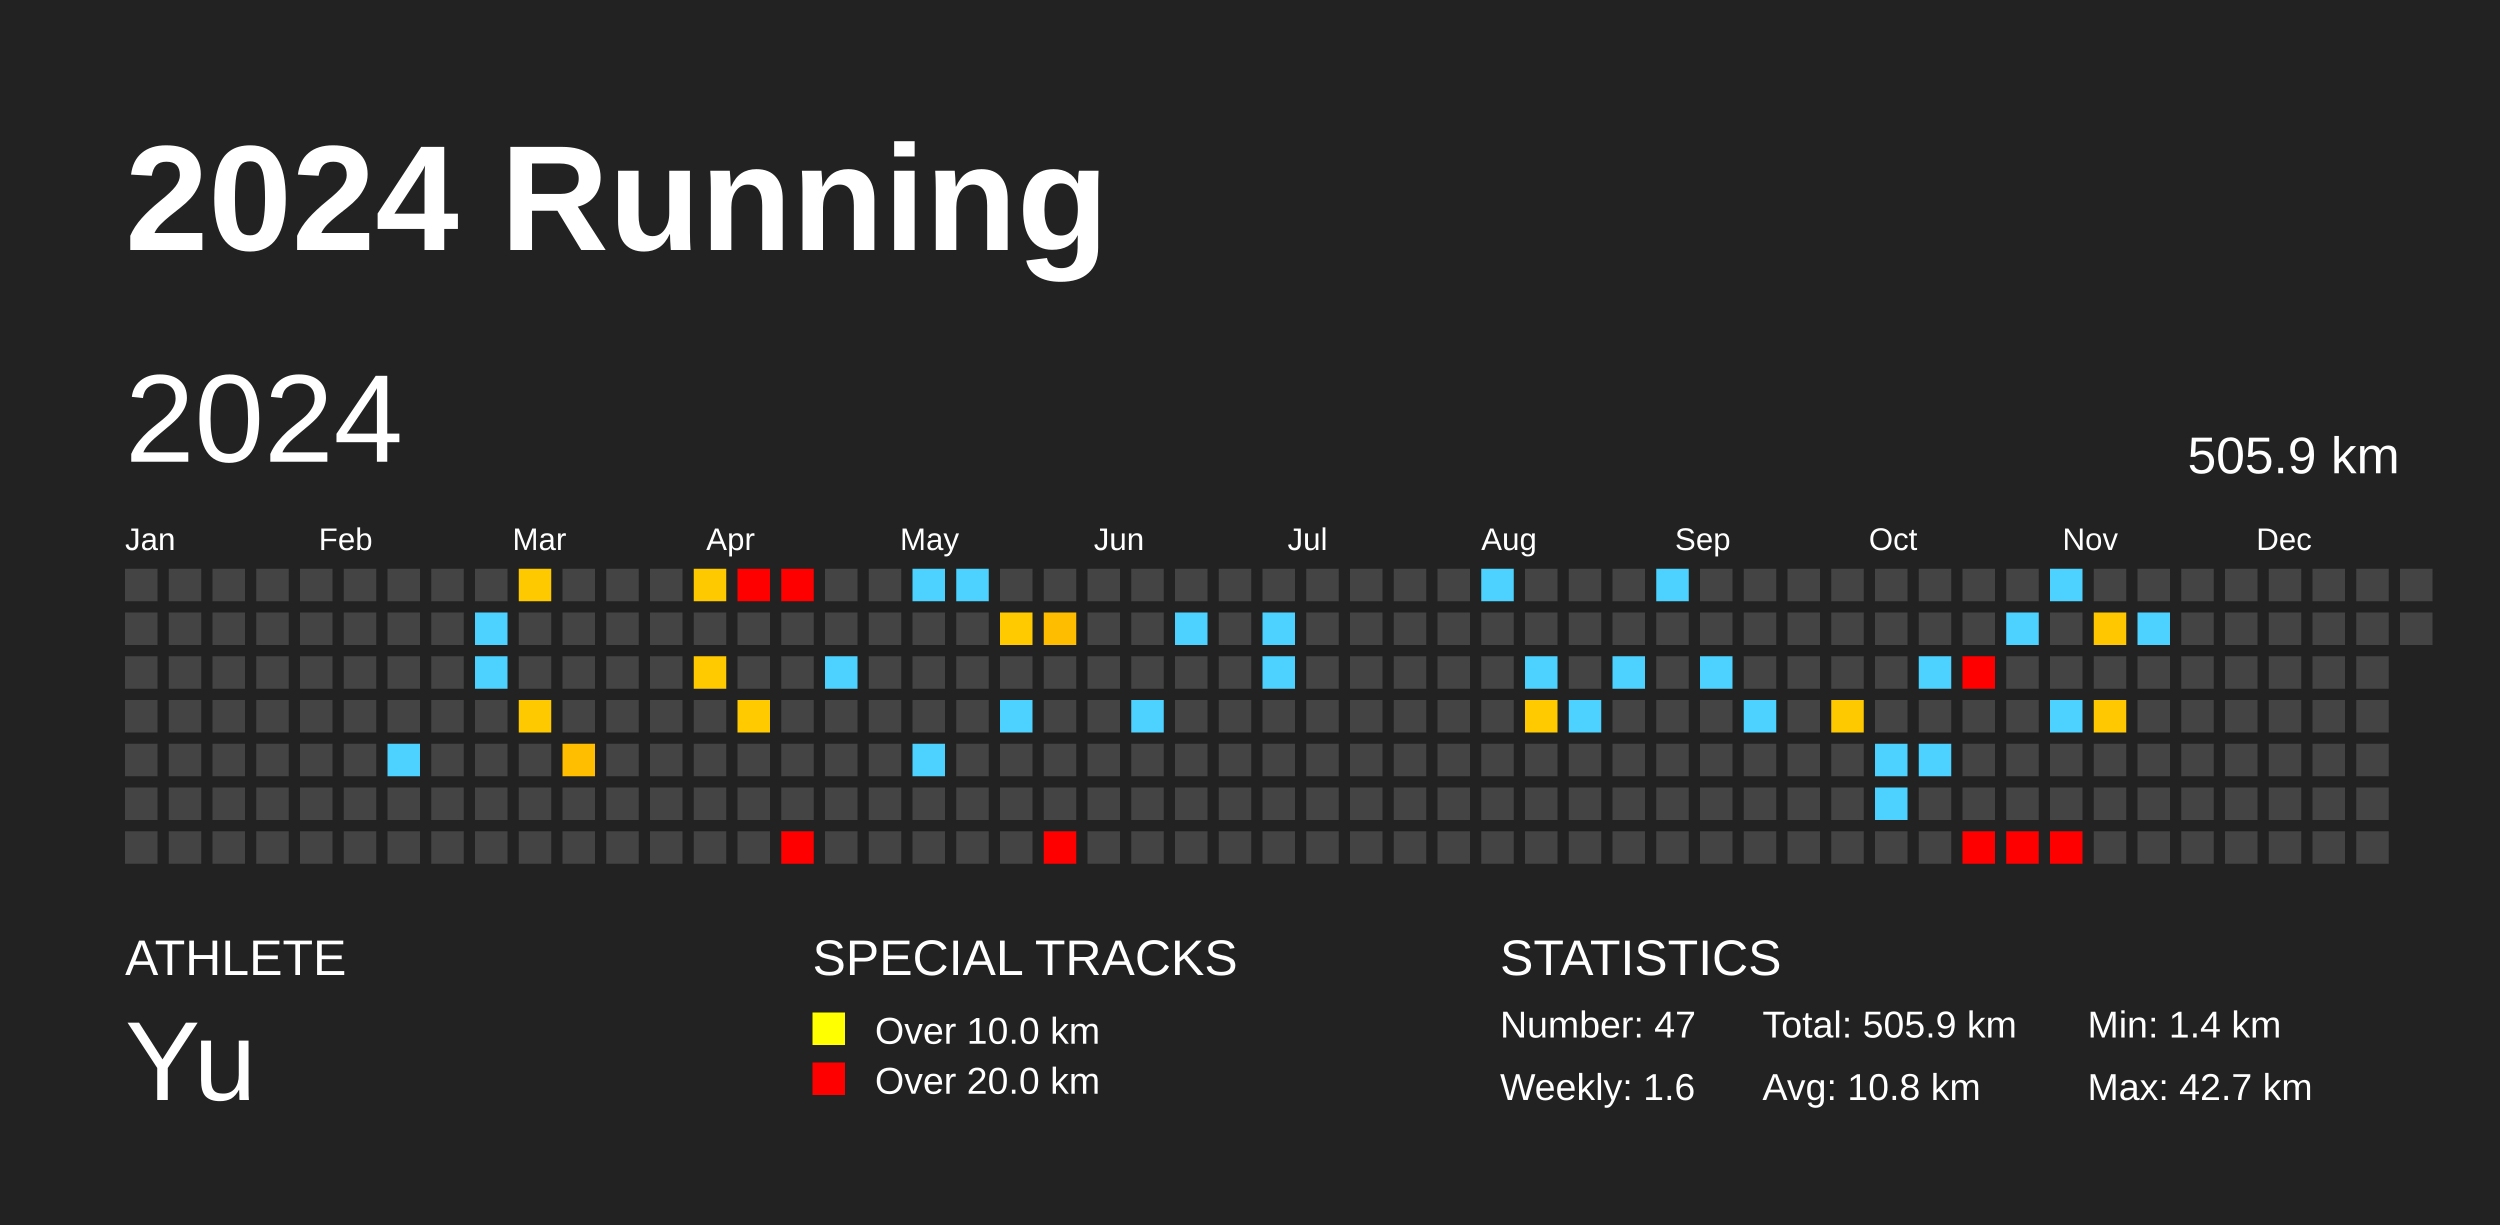
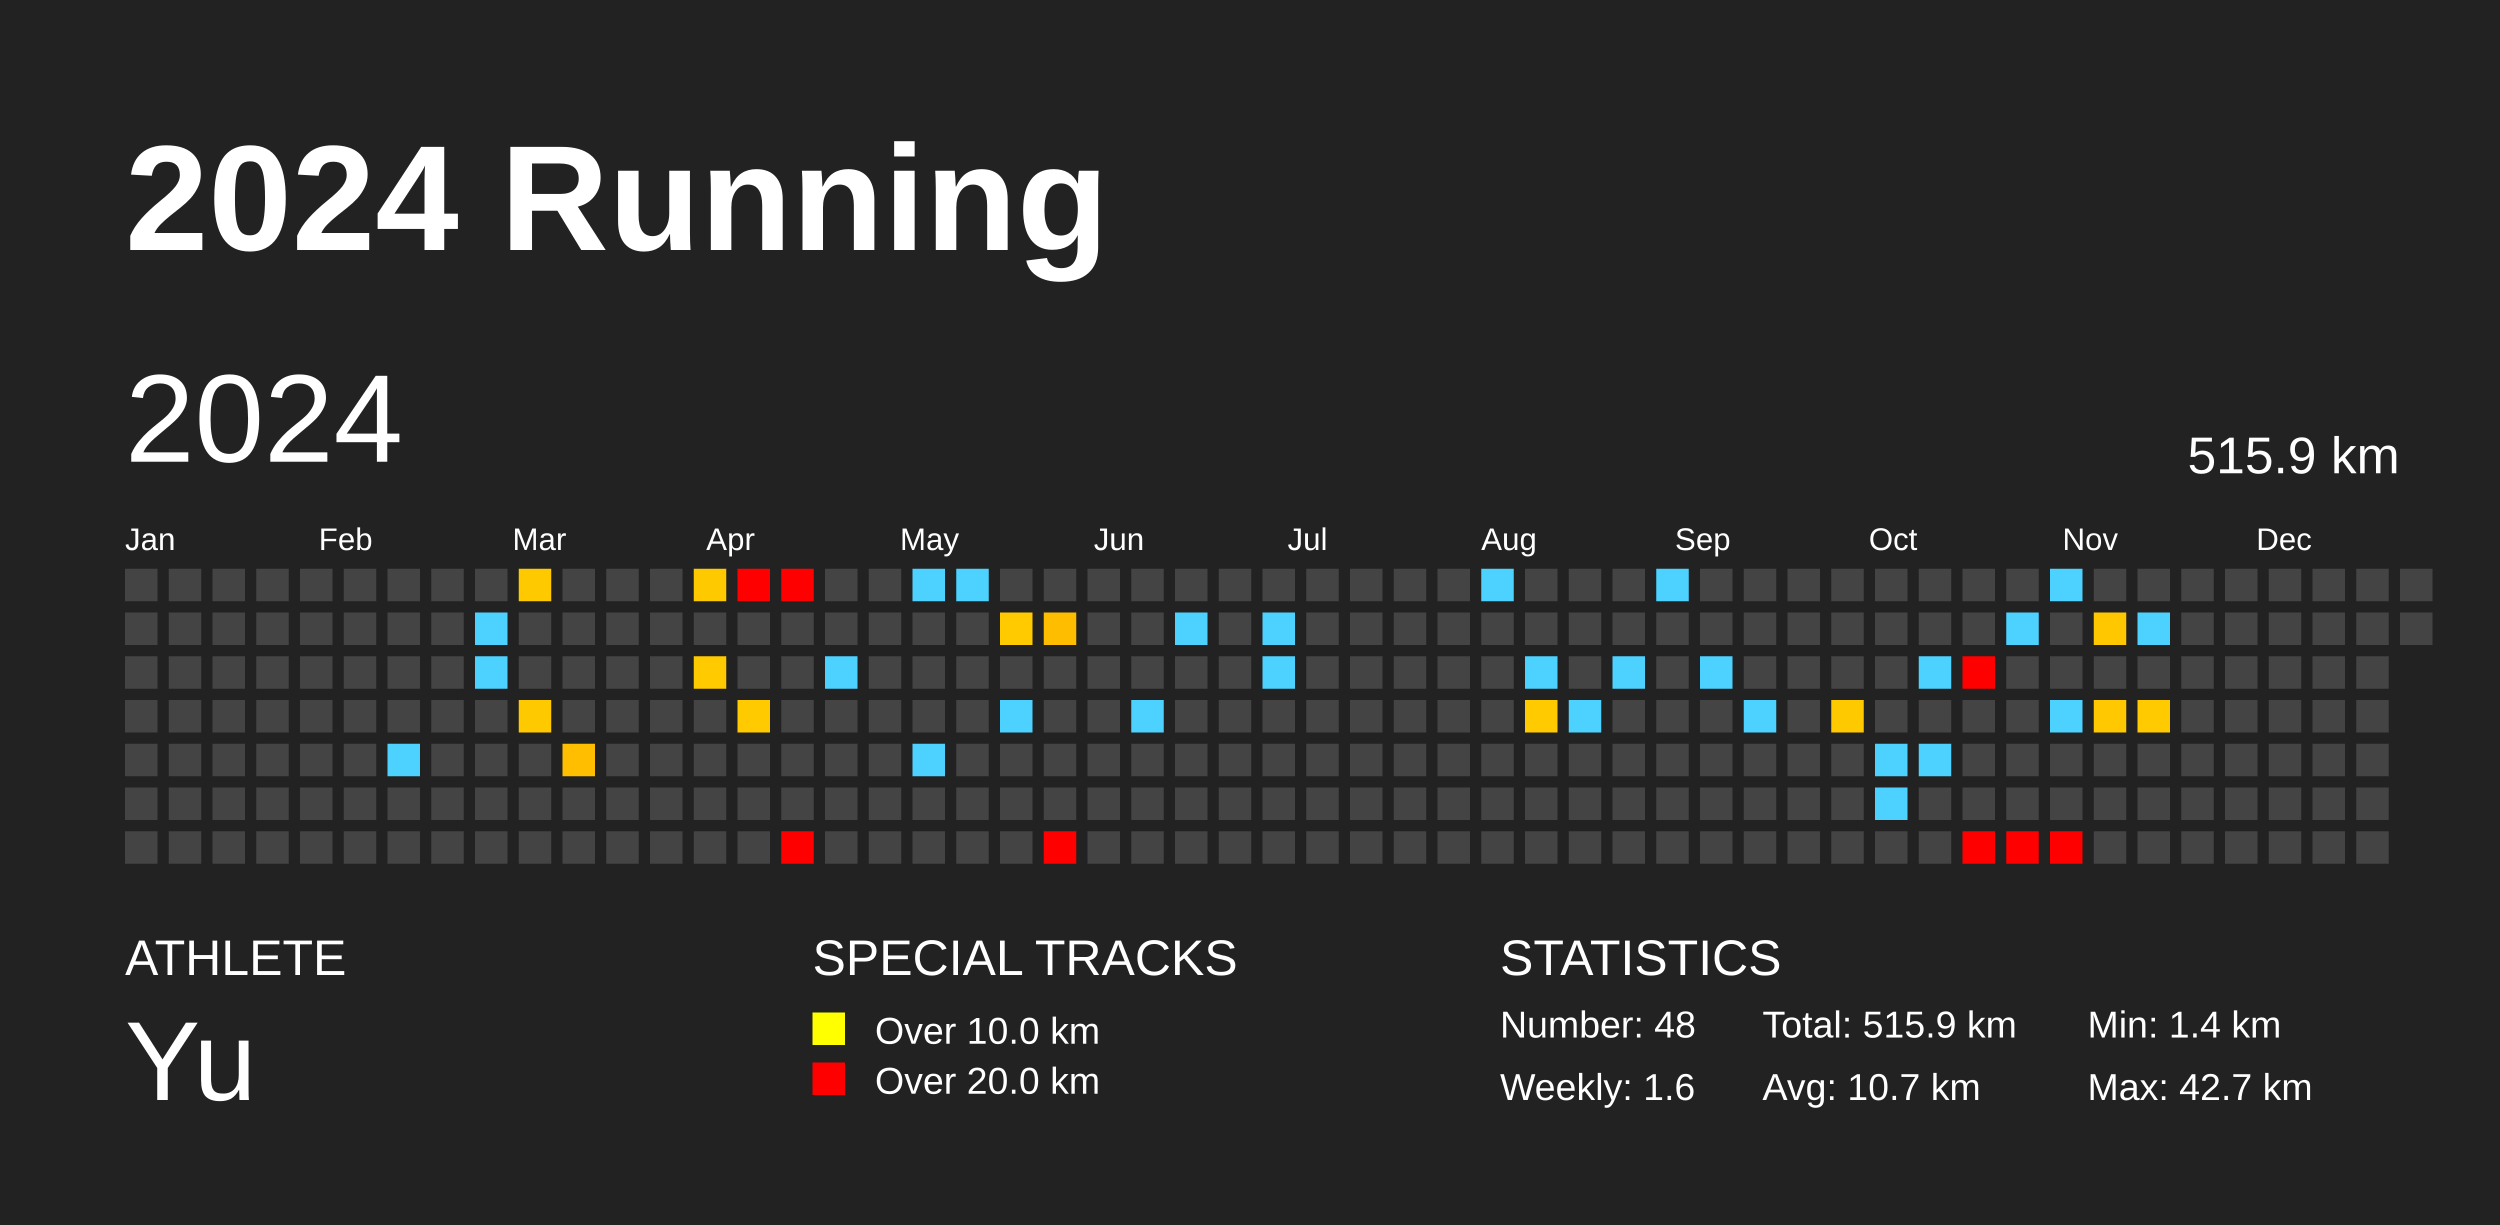
<svg xmlns="http://www.w3.org/2000/svg" baseProfile="full" height="98mm" version="1.1" viewBox="0,0,200,98" width="200mm">
  <defs />
  <rect fill="#222222" height="98" width="200" x="0" y="0" />
  <text fill="#FFFFFF" style="font-size:12px; font-family:Arial; font-weight:bold;" x="10" y="20">2024 Running</text>
  <text fill="#FFFFFF" style="font-size:4px; font-family:Arial" x="10" y="78">ATHLETE</text>
  <text fill="#FFFFFF" style="font-size:9px; font-family:Arial" x="10" y="88">Yu</text>
  <text fill="#FFFFFF" style="font-size:4px; font-family:Arial" x="65" y="78">SPECIAL TRACKS</text>
  <rect fill="yellow" height="2.6" width="2.6" x="65" y="81" />
  <text fill="#FFFFFF" style="font-size:3px; font-family:Arial" x="70" y="83.5">Over 10.0 km</text>
  <rect fill="red" height="2.6" width="2.6" x="65" y="85" />
  <text fill="#FFFFFF" style="font-size:3px; font-family:Arial" x="70" y="87.5">Over 20.0 km</text>
  <text fill="#FFFFFF" style="font-size:4px; font-family:Arial" x="120" y="78">STATISTICS</text>
-   <text fill="#FFFFFF" style="font-size:3px; font-family:Arial" x="120" y="83">Number: 47</text>
+   <text fill="#FFFFFF" style="font-size:3px; font-family:Arial" x="120" y="83">Number: 48</text>
  <text fill="#FFFFFF" style="font-size:3px; font-family:Arial" x="120" y="88">Weekly: 1.6</text>
-   <text fill="#FFFFFF" style="font-size:3px; font-family:Arial" x="141" y="83">Total: 505.9 km</text>
-   <text fill="#FFFFFF" style="font-size:3px; font-family:Arial" x="141" y="88">Avg: 10.8 km</text>
+   <text fill="#FFFFFF" style="font-size:3px; font-family:Arial" x="141" y="83">Total: 515.9 km</text>
+   <text fill="#FFFFFF" style="font-size:3px; font-family:Arial" x="141" y="88">Avg: 10.7 km</text>
  <text fill="#FFFFFF" style="font-size:3px; font-family:Arial" x="167" y="83">Min: 1.4 km</text>
  <text fill="#FFFFFF" style="font-size:3px; font-family:Arial" x="167" y="88">Max: 42.7 km</text>
  <text dominant-baseline="hanging" fill="#FFFFFF" style="font-size:10.0px; font-family:Arial;" x="10" y="30">2024</text>
-   <text dominant-baseline="hanging" fill="#FFFFFF" style="font-size:4.125px; font-family:Arial;" x="175" y="35">505.9 km</text>
+   <text dominant-baseline="hanging" fill="#FFFFFF" style="font-size:4.125px; font-family:Arial;" x="175" y="35">515.9 km</text>
  <text fill="#FFFFFF" style="font-size:2.5px; font-family:Arial" x="10.0" y="44">Jan</text>
  <text fill="#FFFFFF" style="font-size:2.5px; font-family:Arial" x="25.5" y="44">Feb</text>
  <text fill="#FFFFFF" style="font-size:2.5px; font-family:Arial" x="41.0" y="44">Mar</text>
  <text fill="#FFFFFF" style="font-size:2.5px; font-family:Arial" x="56.5" y="44">Apr</text>
  <text fill="#FFFFFF" style="font-size:2.5px; font-family:Arial" x="72.0" y="44">May</text>
  <text fill="#FFFFFF" style="font-size:2.5px; font-family:Arial" x="87.5" y="44">Jun</text>
  <text fill="#FFFFFF" style="font-size:2.5px; font-family:Arial" x="103.0" y="44">Jul</text>
  <text fill="#FFFFFF" style="font-size:2.5px; font-family:Arial" x="118.5" y="44">Aug</text>
  <text fill="#FFFFFF" style="font-size:2.5px; font-family:Arial" x="134.0" y="44">Sep</text>
  <text fill="#FFFFFF" style="font-size:2.5px; font-family:Arial" x="149.5" y="44">Oct</text>
  <text fill="#FFFFFF" style="font-size:2.5px; font-family:Arial" x="165.0" y="44">Nov</text>
  <text fill="#FFFFFF" style="font-size:2.5px; font-family:Arial" x="180.5" y="44">Dec</text>
  <rect fill="#444444" height="2.6" width="2.6" x="10.0" y="45.5" />
  <rect fill="#444444" height="2.6" width="2.6" x="10.0" y="49.0" />
  <rect fill="#444444" height="2.6" width="2.6" x="10.0" y="52.5" />
  <rect fill="#444444" height="2.6" width="2.6" x="10.0" y="56.0" />
  <rect fill="#444444" height="2.6" width="2.6" x="10.0" y="59.5" />
  <rect fill="#444444" height="2.6" width="2.6" x="10.0" y="63.0" />
  <rect fill="#444444" height="2.6" width="2.6" x="10.0" y="66.5" />
  <rect fill="#444444" height="2.6" width="2.6" x="13.5" y="45.5" />
  <rect fill="#444444" height="2.6" width="2.6" x="13.5" y="49.0" />
  <rect fill="#444444" height="2.6" width="2.6" x="13.5" y="52.5" />
  <rect fill="#444444" height="2.6" width="2.6" x="13.5" y="56.0" />
  <rect fill="#444444" height="2.6" width="2.6" x="13.5" y="59.5" />
  <rect fill="#444444" height="2.6" width="2.6" x="13.5" y="63.0" />
  <rect fill="#444444" height="2.6" width="2.6" x="13.5" y="66.5" />
  <rect fill="#444444" height="2.6" width="2.6" x="17.0" y="45.5" />
  <rect fill="#444444" height="2.6" width="2.6" x="17.0" y="49.0" />
  <rect fill="#444444" height="2.6" width="2.6" x="17.0" y="52.5" />
  <rect fill="#444444" height="2.6" width="2.6" x="17.0" y="56.0" />
  <rect fill="#444444" height="2.6" width="2.6" x="17.0" y="59.5" />
  <rect fill="#444444" height="2.6" width="2.6" x="17.0" y="63.0" />
  <rect fill="#444444" height="2.6" width="2.6" x="17.0" y="66.5" />
  <rect fill="#444444" height="2.6" width="2.6" x="20.5" y="45.5" />
  <rect fill="#444444" height="2.6" width="2.6" x="20.5" y="49.0" />
  <rect fill="#444444" height="2.6" width="2.6" x="20.5" y="52.5" />
  <rect fill="#444444" height="2.6" width="2.6" x="20.5" y="56.0" />
  <rect fill="#444444" height="2.6" width="2.6" x="20.5" y="59.5" />
  <rect fill="#444444" height="2.6" width="2.6" x="20.5" y="63.0" />
  <rect fill="#444444" height="2.6" width="2.6" x="20.5" y="66.5" />
  <rect fill="#444444" height="2.6" width="2.6" x="24.0" y="45.5" />
  <rect fill="#444444" height="2.6" width="2.6" x="24.0" y="49.0" />
  <rect fill="#444444" height="2.6" width="2.6" x="24.0" y="52.5" />
  <rect fill="#444444" height="2.6" width="2.6" x="24.0" y="56.0" />
  <rect fill="#444444" height="2.6" width="2.6" x="24.0" y="59.5" />
  <rect fill="#444444" height="2.6" width="2.6" x="24.0" y="63.0" />
  <rect fill="#444444" height="2.6" width="2.6" x="24.0" y="66.5" />
  <rect fill="#444444" height="2.6" width="2.6" x="27.5" y="45.5" />
  <rect fill="#444444" height="2.6" width="2.6" x="27.5" y="49.0" />
  <rect fill="#444444" height="2.6" width="2.6" x="27.5" y="52.5" />
  <rect fill="#444444" height="2.6" width="2.6" x="27.5" y="56.0" />
  <rect fill="#444444" height="2.6" width="2.6" x="27.5" y="59.5" />
  <rect fill="#444444" height="2.6" width="2.6" x="27.5" y="63.0" />
  <rect fill="#444444" height="2.6" width="2.6" x="27.5" y="66.5" />
  <rect fill="#444444" height="2.6" width="2.6" x="31.0" y="45.5" />
  <rect fill="#444444" height="2.6" width="2.6" x="31.0" y="49.0" />
  <rect fill="#444444" height="2.6" width="2.6" x="31.0" y="52.5" />
  <rect fill="#444444" height="2.6" width="2.6" x="31.0" y="56.0" />
  <rect fill="#4dd2ff" height="2.6" width="2.6" x="31.0" y="59.5" />
  <rect fill="#444444" height="2.6" width="2.6" x="31.0" y="63.0" />
  <rect fill="#444444" height="2.6" width="2.6" x="31.0" y="66.5" />
  <rect fill="#444444" height="2.6" width="2.6" x="34.5" y="45.5" />
  <rect fill="#444444" height="2.6" width="2.6" x="34.5" y="49.0" />
  <rect fill="#444444" height="2.6" width="2.6" x="34.5" y="52.5" />
  <rect fill="#444444" height="2.6" width="2.6" x="34.5" y="56.0" />
  <rect fill="#444444" height="2.6" width="2.6" x="34.5" y="59.5" />
  <rect fill="#444444" height="2.6" width="2.6" x="34.5" y="63.0" />
  <rect fill="#444444" height="2.6" width="2.6" x="34.5" y="66.5" />
  <rect fill="#444444" height="2.6" width="2.6" x="38.0" y="45.5" />
  <rect fill="#4dd2ff" height="2.6" width="2.6" x="38.0" y="49.0" />
  <rect fill="#4dd2ff" height="2.6" width="2.6" x="38.0" y="52.5" />
  <rect fill="#444444" height="2.6" width="2.6" x="38.0" y="56.0" />
  <rect fill="#444444" height="2.6" width="2.6" x="38.0" y="59.5" />
  <rect fill="#444444" height="2.6" width="2.6" x="38.0" y="63.0" />
  <rect fill="#444444" height="2.6" width="2.6" x="38.0" y="66.5" />
  <rect fill="#ffc900" height="2.6" width="2.6" x="41.5" y="45.5" />
  <rect fill="#444444" height="2.6" width="2.6" x="41.5" y="49.0" />
  <rect fill="#444444" height="2.6" width="2.6" x="41.5" y="52.5" />
  <rect fill="#ffc900" height="2.6" width="2.6" x="41.5" y="56.0" />
  <rect fill="#444444" height="2.6" width="2.6" x="41.5" y="59.5" />
  <rect fill="#444444" height="2.6" width="2.6" x="41.5" y="63.0" />
  <rect fill="#444444" height="2.6" width="2.6" x="41.5" y="66.5" />
  <rect fill="#444444" height="2.6" width="2.6" x="45.0" y="45.5" />
  <rect fill="#444444" height="2.6" width="2.6" x="45.0" y="49.0" />
  <rect fill="#444444" height="2.6" width="2.6" x="45.0" y="52.5" />
  <rect fill="#444444" height="2.6" width="2.6" x="45.0" y="56.0" />
  <rect fill="#ffbe00" height="2.6" width="2.6" x="45.0" y="59.5" />
  <rect fill="#444444" height="2.6" width="2.6" x="45.0" y="63.0" />
  <rect fill="#444444" height="2.6" width="2.6" x="45.0" y="66.5" />
  <rect fill="#444444" height="2.6" width="2.6" x="48.5" y="45.5" />
  <rect fill="#444444" height="2.6" width="2.6" x="48.5" y="49.0" />
  <rect fill="#444444" height="2.6" width="2.6" x="48.5" y="52.5" />
  <rect fill="#444444" height="2.6" width="2.6" x="48.5" y="56.0" />
  <rect fill="#444444" height="2.6" width="2.6" x="48.5" y="59.5" />
  <rect fill="#444444" height="2.6" width="2.6" x="48.5" y="63.0" />
  <rect fill="#444444" height="2.6" width="2.6" x="48.5" y="66.5" />
  <rect fill="#444444" height="2.6" width="2.6" x="52.0" y="45.5" />
  <rect fill="#444444" height="2.6" width="2.6" x="52.0" y="49.0" />
  <rect fill="#444444" height="2.6" width="2.6" x="52.0" y="52.5" />
  <rect fill="#444444" height="2.6" width="2.6" x="52.0" y="56.0" />
  <rect fill="#444444" height="2.6" width="2.6" x="52.0" y="59.5" />
  <rect fill="#444444" height="2.6" width="2.6" x="52.0" y="63.0" />
  <rect fill="#444444" height="2.6" width="2.6" x="52.0" y="66.5" />
  <rect fill="#ffc900" height="2.6" width="2.6" x="55.5" y="45.5" />
  <rect fill="#444444" height="2.6" width="2.6" x="55.5" y="49.0" />
  <rect fill="#ffca00" height="2.6" width="2.6" x="55.5" y="52.5" />
  <rect fill="#444444" height="2.6" width="2.6" x="55.5" y="56.0" />
  <rect fill="#444444" height="2.6" width="2.6" x="55.5" y="59.5" />
  <rect fill="#444444" height="2.6" width="2.6" x="55.5" y="63.0" />
  <rect fill="#444444" height="2.6" width="2.6" x="55.5" y="66.5" />
  <rect fill="red" height="2.6" width="2.6" x="59.0" y="45.5" />
  <rect fill="#444444" height="2.6" width="2.6" x="59.0" y="49.0" />
  <rect fill="#444444" height="2.6" width="2.6" x="59.0" y="52.5" />
  <rect fill="#ffca00" height="2.6" width="2.6" x="59.0" y="56.0" />
  <rect fill="#444444" height="2.6" width="2.6" x="59.0" y="59.5" />
  <rect fill="#444444" height="2.6" width="2.6" x="59.0" y="63.0" />
  <rect fill="#444444" height="2.6" width="2.6" x="59.0" y="66.5" />
  <rect fill="red" height="2.6" width="2.6" x="62.5" y="45.5" />
  <rect fill="#444444" height="2.6" width="2.6" x="62.5" y="49.0" />
  <rect fill="#444444" height="2.6" width="2.6" x="62.5" y="52.5" />
  <rect fill="#444444" height="2.6" width="2.6" x="62.5" y="56.0" />
  <rect fill="#444444" height="2.6" width="2.6" x="62.5" y="59.5" />
  <rect fill="#444444" height="2.6" width="2.6" x="62.5" y="63.0" />
  <rect fill="red" height="2.6" width="2.6" x="62.5" y="66.5" />
  <rect fill="#444444" height="2.6" width="2.6" x="66.0" y="45.5" />
  <rect fill="#444444" height="2.6" width="2.6" x="66.0" y="49.0" />
  <rect fill="#4dd2ff" height="2.6" width="2.6" x="66.0" y="52.5" />
  <rect fill="#444444" height="2.6" width="2.6" x="66.0" y="56.0" />
  <rect fill="#444444" height="2.6" width="2.6" x="66.0" y="59.5" />
  <rect fill="#444444" height="2.6" width="2.6" x="66.0" y="63.0" />
  <rect fill="#444444" height="2.6" width="2.6" x="66.0" y="66.5" />
  <rect fill="#444444" height="2.6" width="2.6" x="69.5" y="45.5" />
  <rect fill="#444444" height="2.6" width="2.6" x="69.5" y="49.0" />
  <rect fill="#444444" height="2.6" width="2.6" x="69.5" y="52.5" />
  <rect fill="#444444" height="2.6" width="2.6" x="69.5" y="56.0" />
  <rect fill="#444444" height="2.6" width="2.6" x="69.5" y="59.5" />
  <rect fill="#444444" height="2.6" width="2.6" x="69.5" y="63.0" />
  <rect fill="#444444" height="2.6" width="2.6" x="69.5" y="66.5" />
  <rect fill="#4dd2ff" height="2.6" width="2.6" x="73.0" y="45.5" />
  <rect fill="#444444" height="2.6" width="2.6" x="73.0" y="49.0" />
  <rect fill="#444444" height="2.6" width="2.6" x="73.0" y="52.5" />
  <rect fill="#444444" height="2.6" width="2.6" x="73.0" y="56.0" />
  <rect fill="#4dd2ff" height="2.6" width="2.6" x="73.0" y="59.5" />
  <rect fill="#444444" height="2.6" width="2.6" x="73.0" y="63.0" />
  <rect fill="#444444" height="2.6" width="2.6" x="73.0" y="66.5" />
  <rect fill="#4dd2ff" height="2.6" width="2.6" x="76.5" y="45.5" />
  <rect fill="#444444" height="2.6" width="2.6" x="76.5" y="49.0" />
  <rect fill="#444444" height="2.6" width="2.6" x="76.5" y="52.5" />
  <rect fill="#444444" height="2.6" width="2.6" x="76.5" y="56.0" />
  <rect fill="#444444" height="2.6" width="2.6" x="76.5" y="59.5" />
  <rect fill="#444444" height="2.6" width="2.6" x="76.5" y="63.0" />
  <rect fill="#444444" height="2.6" width="2.6" x="76.5" y="66.5" />
  <rect fill="#444444" height="2.6" width="2.6" x="80.0" y="45.5" />
  <rect fill="#ffca00" height="2.6" width="2.6" x="80.0" y="49.0" />
  <rect fill="#444444" height="2.6" width="2.6" x="80.0" y="52.5" />
  <rect fill="#4dd2ff" height="2.6" width="2.6" x="80.0" y="56.0" />
  <rect fill="#444444" height="2.6" width="2.6" x="80.0" y="59.5" />
  <rect fill="#444444" height="2.6" width="2.6" x="80.0" y="63.0" />
  <rect fill="#444444" height="2.6" width="2.6" x="80.0" y="66.5" />
  <rect fill="#444444" height="2.6" width="2.6" x="83.5" y="45.5" />
  <rect fill="#ffbd00" height="2.6" width="2.6" x="83.5" y="49.0" />
  <rect fill="#444444" height="2.6" width="2.6" x="83.5" y="52.5" />
  <rect fill="#444444" height="2.6" width="2.6" x="83.5" y="56.0" />
  <rect fill="#444444" height="2.6" width="2.6" x="83.5" y="59.5" />
  <rect fill="#444444" height="2.6" width="2.6" x="83.5" y="63.0" />
  <rect fill="red" height="2.6" width="2.6" x="83.5" y="66.5" />
  <rect fill="#444444" height="2.6" width="2.6" x="87.0" y="45.5" />
  <rect fill="#444444" height="2.6" width="2.6" x="87.0" y="49.0" />
  <rect fill="#444444" height="2.6" width="2.6" x="87.0" y="52.5" />
  <rect fill="#444444" height="2.6" width="2.6" x="87.0" y="56.0" />
  <rect fill="#444444" height="2.6" width="2.6" x="87.0" y="59.5" />
  <rect fill="#444444" height="2.6" width="2.6" x="87.0" y="63.0" />
  <rect fill="#444444" height="2.6" width="2.6" x="87.0" y="66.5" />
  <rect fill="#444444" height="2.6" width="2.6" x="90.5" y="45.5" />
  <rect fill="#444444" height="2.6" width="2.6" x="90.5" y="49.0" />
  <rect fill="#444444" height="2.6" width="2.6" x="90.5" y="52.5" />
  <rect fill="#4dd2ff" height="2.6" width="2.6" x="90.5" y="56.0" />
  <rect fill="#444444" height="2.6" width="2.6" x="90.5" y="59.5" />
  <rect fill="#444444" height="2.6" width="2.6" x="90.5" y="63.0" />
  <rect fill="#444444" height="2.6" width="2.6" x="90.5" y="66.5" />
  <rect fill="#444444" height="2.6" width="2.6" x="94.0" y="45.5" />
  <rect fill="#4dd2ff" height="2.6" width="2.6" x="94.0" y="49.0" />
  <rect fill="#444444" height="2.6" width="2.6" x="94.0" y="52.5" />
  <rect fill="#444444" height="2.6" width="2.6" x="94.0" y="56.0" />
  <rect fill="#444444" height="2.6" width="2.6" x="94.0" y="59.5" />
  <rect fill="#444444" height="2.6" width="2.6" x="94.0" y="63.0" />
  <rect fill="#444444" height="2.6" width="2.6" x="94.0" y="66.5" />
  <rect fill="#444444" height="2.6" width="2.6" x="97.5" y="45.5" />
  <rect fill="#444444" height="2.6" width="2.6" x="97.5" y="49.0" />
  <rect fill="#444444" height="2.6" width="2.6" x="97.5" y="52.5" />
  <rect fill="#444444" height="2.6" width="2.6" x="97.5" y="56.0" />
  <rect fill="#444444" height="2.6" width="2.6" x="97.5" y="59.5" />
  <rect fill="#444444" height="2.6" width="2.6" x="97.5" y="63.0" />
  <rect fill="#444444" height="2.6" width="2.6" x="97.5" y="66.5" />
  <rect fill="#444444" height="2.6" width="2.6" x="101.0" y="45.5" />
  <rect fill="#4dd2ff" height="2.6" width="2.6" x="101.0" y="49.0" />
  <rect fill="#4dd2ff" height="2.6" width="2.6" x="101.0" y="52.5" />
  <rect fill="#444444" height="2.6" width="2.6" x="101.0" y="56.0" />
  <rect fill="#444444" height="2.6" width="2.6" x="101.0" y="59.5" />
  <rect fill="#444444" height="2.6" width="2.6" x="101.0" y="63.0" />
  <rect fill="#444444" height="2.6" width="2.6" x="101.0" y="66.5" />
  <rect fill="#444444" height="2.6" width="2.6" x="104.5" y="45.5" />
  <rect fill="#444444" height="2.6" width="2.6" x="104.5" y="49.0" />
  <rect fill="#444444" height="2.6" width="2.6" x="104.5" y="52.5" />
  <rect fill="#444444" height="2.6" width="2.6" x="104.5" y="56.0" />
  <rect fill="#444444" height="2.6" width="2.6" x="104.5" y="59.5" />
  <rect fill="#444444" height="2.6" width="2.6" x="104.5" y="63.0" />
  <rect fill="#444444" height="2.6" width="2.6" x="104.5" y="66.5" />
  <rect fill="#444444" height="2.6" width="2.6" x="108.0" y="45.5" />
  <rect fill="#444444" height="2.6" width="2.6" x="108.0" y="49.0" />
  <rect fill="#444444" height="2.6" width="2.6" x="108.0" y="52.5" />
  <rect fill="#444444" height="2.6" width="2.6" x="108.0" y="56.0" />
  <rect fill="#444444" height="2.6" width="2.6" x="108.0" y="59.5" />
  <rect fill="#444444" height="2.6" width="2.6" x="108.0" y="63.0" />
  <rect fill="#444444" height="2.6" width="2.6" x="108.0" y="66.5" />
  <rect fill="#444444" height="2.6" width="2.6" x="111.5" y="45.5" />
  <rect fill="#444444" height="2.6" width="2.6" x="111.5" y="49.0" />
  <rect fill="#444444" height="2.6" width="2.6" x="111.5" y="52.5" />
  <rect fill="#444444" height="2.6" width="2.6" x="111.5" y="56.0" />
  <rect fill="#444444" height="2.6" width="2.6" x="111.5" y="59.5" />
  <rect fill="#444444" height="2.6" width="2.6" x="111.5" y="63.0" />
  <rect fill="#444444" height="2.6" width="2.6" x="111.5" y="66.5" />
  <rect fill="#444444" height="2.6" width="2.6" x="115.0" y="45.5" />
  <rect fill="#444444" height="2.6" width="2.6" x="115.0" y="49.0" />
  <rect fill="#444444" height="2.6" width="2.6" x="115.0" y="52.5" />
  <rect fill="#444444" height="2.6" width="2.6" x="115.0" y="56.0" />
  <rect fill="#444444" height="2.6" width="2.6" x="115.0" y="59.5" />
  <rect fill="#444444" height="2.6" width="2.6" x="115.0" y="63.0" />
  <rect fill="#444444" height="2.6" width="2.6" x="115.0" y="66.5" />
  <rect fill="#4dd2ff" height="2.6" width="2.6" x="118.5" y="45.5" />
  <rect fill="#444444" height="2.6" width="2.6" x="118.5" y="49.0" />
  <rect fill="#444444" height="2.6" width="2.6" x="118.5" y="52.5" />
  <rect fill="#444444" height="2.6" width="2.6" x="118.5" y="56.0" />
  <rect fill="#444444" height="2.6" width="2.6" x="118.5" y="59.5" />
  <rect fill="#444444" height="2.6" width="2.6" x="118.5" y="63.0" />
  <rect fill="#444444" height="2.6" width="2.6" x="118.5" y="66.5" />
  <rect fill="#444444" height="2.6" width="2.6" x="122.0" y="45.5" />
  <rect fill="#444444" height="2.6" width="2.6" x="122.0" y="49.0" />
  <rect fill="#4dd2ff" height="2.6" width="2.6" x="122.0" y="52.5" />
  <rect fill="#ffca00" height="2.6" width="2.6" x="122.0" y="56.0" />
  <rect fill="#444444" height="2.6" width="2.6" x="122.0" y="59.5" />
  <rect fill="#444444" height="2.6" width="2.6" x="122.0" y="63.0" />
  <rect fill="#444444" height="2.6" width="2.6" x="122.0" y="66.5" />
  <rect fill="#444444" height="2.6" width="2.6" x="125.5" y="45.5" />
  <rect fill="#444444" height="2.6" width="2.6" x="125.5" y="49.0" />
  <rect fill="#444444" height="2.6" width="2.6" x="125.5" y="52.5" />
  <rect fill="#4dd2ff" height="2.6" width="2.6" x="125.5" y="56.0" />
  <rect fill="#444444" height="2.6" width="2.6" x="125.5" y="59.5" />
  <rect fill="#444444" height="2.6" width="2.6" x="125.5" y="63.0" />
  <rect fill="#444444" height="2.6" width="2.6" x="125.5" y="66.5" />
  <rect fill="#444444" height="2.6" width="2.6" x="129.0" y="45.5" />
  <rect fill="#444444" height="2.6" width="2.6" x="129.0" y="49.0" />
  <rect fill="#4dd2ff" height="2.6" width="2.6" x="129.0" y="52.5" />
  <rect fill="#444444" height="2.6" width="2.6" x="129.0" y="56.0" />
  <rect fill="#444444" height="2.6" width="2.6" x="129.0" y="59.5" />
  <rect fill="#444444" height="2.6" width="2.6" x="129.0" y="63.0" />
  <rect fill="#444444" height="2.6" width="2.6" x="129.0" y="66.5" />
  <rect fill="#4dd2ff" height="2.6" width="2.6" x="132.5" y="45.5" />
  <rect fill="#444444" height="2.6" width="2.6" x="132.5" y="49.0" />
  <rect fill="#444444" height="2.6" width="2.6" x="132.5" y="52.5" />
  <rect fill="#444444" height="2.6" width="2.6" x="132.5" y="56.0" />
  <rect fill="#444444" height="2.6" width="2.6" x="132.5" y="59.5" />
  <rect fill="#444444" height="2.6" width="2.6" x="132.5" y="63.0" />
  <rect fill="#444444" height="2.6" width="2.6" x="132.5" y="66.5" />
  <rect fill="#444444" height="2.6" width="2.6" x="136.0" y="45.5" />
  <rect fill="#444444" height="2.6" width="2.6" x="136.0" y="49.0" />
  <rect fill="#4dd2ff" height="2.6" width="2.6" x="136.0" y="52.5" />
  <rect fill="#444444" height="2.6" width="2.6" x="136.0" y="56.0" />
  <rect fill="#444444" height="2.6" width="2.6" x="136.0" y="59.5" />
  <rect fill="#444444" height="2.6" width="2.6" x="136.0" y="63.0" />
  <rect fill="#444444" height="2.6" width="2.6" x="136.0" y="66.5" />
  <rect fill="#444444" height="2.6" width="2.6" x="139.5" y="45.5" />
  <rect fill="#444444" height="2.6" width="2.6" x="139.5" y="49.0" />
  <rect fill="#444444" height="2.6" width="2.6" x="139.5" y="52.5" />
  <rect fill="#4dd2ff" height="2.6" width="2.6" x="139.5" y="56.0" />
  <rect fill="#444444" height="2.6" width="2.6" x="139.5" y="59.5" />
  <rect fill="#444444" height="2.6" width="2.6" x="139.5" y="63.0" />
  <rect fill="#444444" height="2.6" width="2.6" x="139.5" y="66.5" />
  <rect fill="#444444" height="2.6" width="2.6" x="143.0" y="45.5" />
  <rect fill="#444444" height="2.6" width="2.6" x="143.0" y="49.0" />
  <rect fill="#444444" height="2.6" width="2.6" x="143.0" y="52.5" />
  <rect fill="#444444" height="2.6" width="2.6" x="143.0" y="56.0" />
  <rect fill="#444444" height="2.6" width="2.6" x="143.0" y="59.5" />
  <rect fill="#444444" height="2.6" width="2.6" x="143.0" y="63.0" />
  <rect fill="#444444" height="2.6" width="2.6" x="143.0" y="66.5" />
  <rect fill="#444444" height="2.6" width="2.6" x="146.5" y="45.5" />
  <rect fill="#444444" height="2.6" width="2.6" x="146.5" y="49.0" />
  <rect fill="#444444" height="2.6" width="2.6" x="146.5" y="52.5" />
  <rect fill="#ffc900" height="2.6" width="2.6" x="146.5" y="56.0" />
  <rect fill="#444444" height="2.6" width="2.6" x="146.5" y="59.5" />
  <rect fill="#444444" height="2.6" width="2.6" x="146.5" y="63.0" />
  <rect fill="#444444" height="2.6" width="2.6" x="146.5" y="66.5" />
  <rect fill="#444444" height="2.6" width="2.6" x="150.0" y="45.5" />
  <rect fill="#444444" height="2.6" width="2.6" x="150.0" y="49.0" />
  <rect fill="#444444" height="2.6" width="2.6" x="150.0" y="52.5" />
  <rect fill="#444444" height="2.6" width="2.6" x="150.0" y="56.0" />
  <rect fill="#4dd2ff" height="2.6" width="2.6" x="150.0" y="59.5" />
  <rect fill="#4dd2ff" height="2.6" width="2.6" x="150.0" y="63.0" />
  <rect fill="#444444" height="2.6" width="2.6" x="150.0" y="66.5" />
  <rect fill="#444444" height="2.6" width="2.6" x="153.5" y="45.5" />
  <rect fill="#444444" height="2.6" width="2.6" x="153.5" y="49.0" />
  <rect fill="#4dd2ff" height="2.6" width="2.6" x="153.5" y="52.5" />
  <rect fill="#444444" height="2.6" width="2.6" x="153.5" y="56.0" />
  <rect fill="#4dd2ff" height="2.6" width="2.6" x="153.5" y="59.5" />
  <rect fill="#444444" height="2.6" width="2.6" x="153.5" y="63.0" />
  <rect fill="#444444" height="2.6" width="2.6" x="153.5" y="66.5" />
  <rect fill="#444444" height="2.6" width="2.6" x="157.0" y="45.5" />
  <rect fill="#444444" height="2.6" width="2.6" x="157.0" y="49.0" />
  <rect fill="red" height="2.6" width="2.6" x="157.0" y="52.5" />
  <rect fill="#444444" height="2.6" width="2.6" x="157.0" y="56.0" />
  <rect fill="#444444" height="2.6" width="2.6" x="157.0" y="59.5" />
  <rect fill="#444444" height="2.6" width="2.6" x="157.0" y="63.0" />
  <rect fill="red" height="2.6" width="2.6" x="157.0" y="66.5" />
  <rect fill="#444444" height="2.6" width="2.6" x="160.5" y="45.5" />
  <rect fill="#4dd2ff" height="2.6" width="2.6" x="160.5" y="49.0" />
  <rect fill="#444444" height="2.6" width="2.6" x="160.5" y="52.5" />
  <rect fill="#444444" height="2.6" width="2.6" x="160.5" y="56.0" />
  <rect fill="#444444" height="2.6" width="2.6" x="160.5" y="59.5" />
  <rect fill="#444444" height="2.6" width="2.6" x="160.5" y="63.0" />
  <rect fill="red" height="2.6" width="2.6" x="160.5" y="66.5" />
  <rect fill="#4dd2ff" height="2.6" width="2.6" x="164.0" y="45.5" />
  <rect fill="#444444" height="2.6" width="2.6" x="164.0" y="49.0" />
  <rect fill="#444444" height="2.6" width="2.6" x="164.0" y="52.5" />
  <rect fill="#4dd2ff" height="2.6" width="2.6" x="164.0" y="56.0" />
  <rect fill="#444444" height="2.6" width="2.6" x="164.0" y="59.5" />
  <rect fill="#444444" height="2.6" width="2.6" x="164.0" y="63.0" />
  <rect fill="red" height="2.6" width="2.6" x="164.0" y="66.5" />
  <rect fill="#444444" height="2.6" width="2.6" x="167.5" y="45.5" />
  <rect fill="#ffc700" height="2.6" width="2.6" x="167.5" y="49.0" />
  <rect fill="#444444" height="2.6" width="2.6" x="167.5" y="52.5" />
  <rect fill="#ffc800" height="2.6" width="2.6" x="167.5" y="56.0" />
  <rect fill="#444444" height="2.6" width="2.6" x="167.5" y="59.5" />
  <rect fill="#444444" height="2.6" width="2.6" x="167.5" y="63.0" />
  <rect fill="#444444" height="2.6" width="2.6" x="167.5" y="66.5" />
  <rect fill="#444444" height="2.6" width="2.6" x="171.0" y="45.5" />
  <rect fill="#4dd2ff" height="2.6" width="2.6" x="171.0" y="49.0" />
  <rect fill="#444444" height="2.6" width="2.6" x="171.0" y="52.5" />
-   <rect fill="#444444" height="2.6" width="2.6" x="171.0" y="56.0" />
+   <rect fill="#ffca00" height="2.6" width="2.6" x="171.0" y="56.0" />
  <rect fill="#444444" height="2.6" width="2.6" x="171.0" y="59.5" />
  <rect fill="#444444" height="2.6" width="2.6" x="171.0" y="63.0" />
  <rect fill="#444444" height="2.6" width="2.6" x="171.0" y="66.5" />
  <rect fill="#444444" height="2.6" width="2.6" x="174.5" y="45.5" />
  <rect fill="#444444" height="2.6" width="2.6" x="174.5" y="49.0" />
  <rect fill="#444444" height="2.6" width="2.6" x="174.5" y="52.5" />
  <rect fill="#444444" height="2.6" width="2.6" x="174.5" y="56.0" />
  <rect fill="#444444" height="2.6" width="2.6" x="174.5" y="59.5" />
  <rect fill="#444444" height="2.6" width="2.6" x="174.5" y="63.0" />
  <rect fill="#444444" height="2.6" width="2.6" x="174.5" y="66.5" />
  <rect fill="#444444" height="2.6" width="2.6" x="178.0" y="45.5" />
  <rect fill="#444444" height="2.6" width="2.6" x="178.0" y="49.0" />
  <rect fill="#444444" height="2.6" width="2.6" x="178.0" y="52.5" />
  <rect fill="#444444" height="2.6" width="2.6" x="178.0" y="56.0" />
  <rect fill="#444444" height="2.6" width="2.6" x="178.0" y="59.5" />
  <rect fill="#444444" height="2.6" width="2.6" x="178.0" y="63.0" />
  <rect fill="#444444" height="2.6" width="2.6" x="178.0" y="66.5" />
  <rect fill="#444444" height="2.6" width="2.6" x="181.5" y="45.5" />
  <rect fill="#444444" height="2.6" width="2.6" x="181.5" y="49.0" />
  <rect fill="#444444" height="2.6" width="2.6" x="181.5" y="52.5" />
  <rect fill="#444444" height="2.6" width="2.6" x="181.5" y="56.0" />
  <rect fill="#444444" height="2.6" width="2.6" x="181.5" y="59.5" />
  <rect fill="#444444" height="2.6" width="2.6" x="181.5" y="63.0" />
  <rect fill="#444444" height="2.6" width="2.6" x="181.5" y="66.5" />
  <rect fill="#444444" height="2.6" width="2.6" x="185.0" y="45.5" />
  <rect fill="#444444" height="2.6" width="2.6" x="185.0" y="49.0" />
  <rect fill="#444444" height="2.6" width="2.6" x="185.0" y="52.5" />
  <rect fill="#444444" height="2.6" width="2.6" x="185.0" y="56.0" />
  <rect fill="#444444" height="2.6" width="2.6" x="185.0" y="59.5" />
  <rect fill="#444444" height="2.6" width="2.6" x="185.0" y="63.0" />
  <rect fill="#444444" height="2.6" width="2.6" x="185.0" y="66.5" />
  <rect fill="#444444" height="2.6" width="2.6" x="188.5" y="45.5" />
  <rect fill="#444444" height="2.6" width="2.6" x="188.5" y="49.0" />
  <rect fill="#444444" height="2.6" width="2.6" x="188.5" y="52.5" />
  <rect fill="#444444" height="2.6" width="2.6" x="188.5" y="56.0" />
  <rect fill="#444444" height="2.6" width="2.6" x="188.5" y="59.5" />
  <rect fill="#444444" height="2.6" width="2.6" x="188.5" y="63.0" />
  <rect fill="#444444" height="2.6" width="2.6" x="188.5" y="66.5" />
  <rect fill="#444444" height="2.6" width="2.6" x="192.0" y="45.5" />
  <rect fill="#444444" height="2.6" width="2.6" x="192.0" y="49.0" />
</svg>
